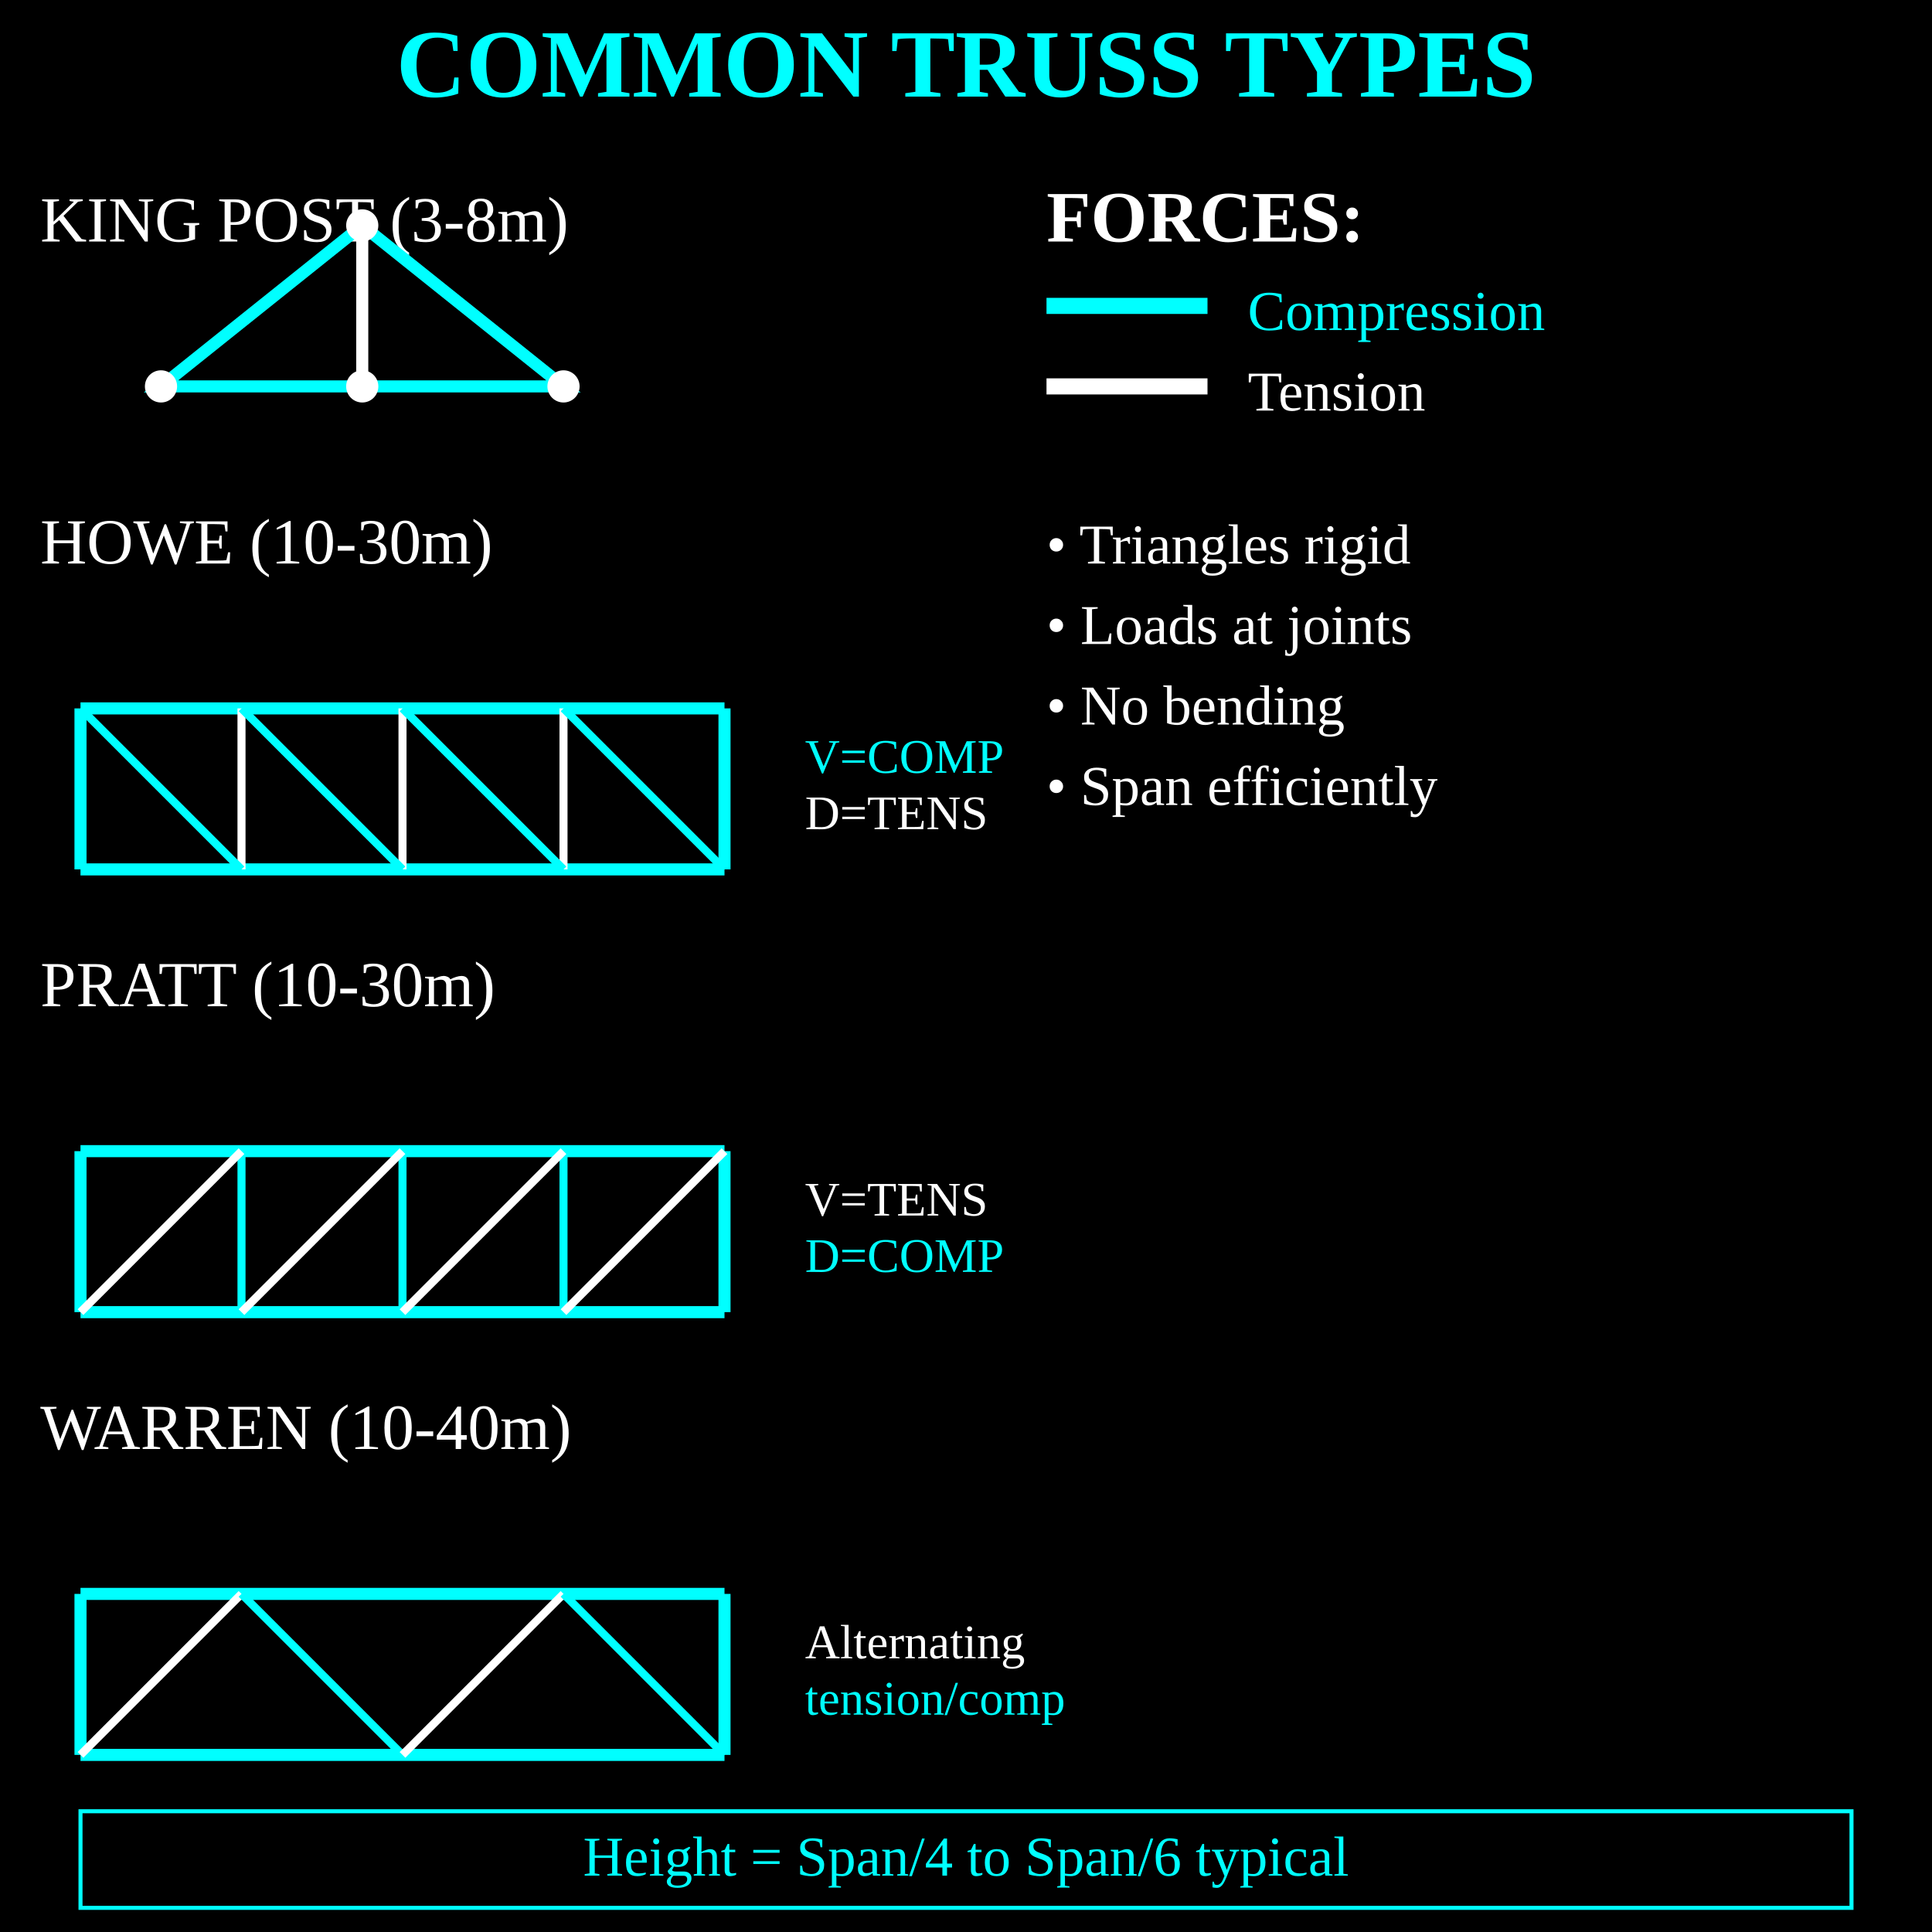
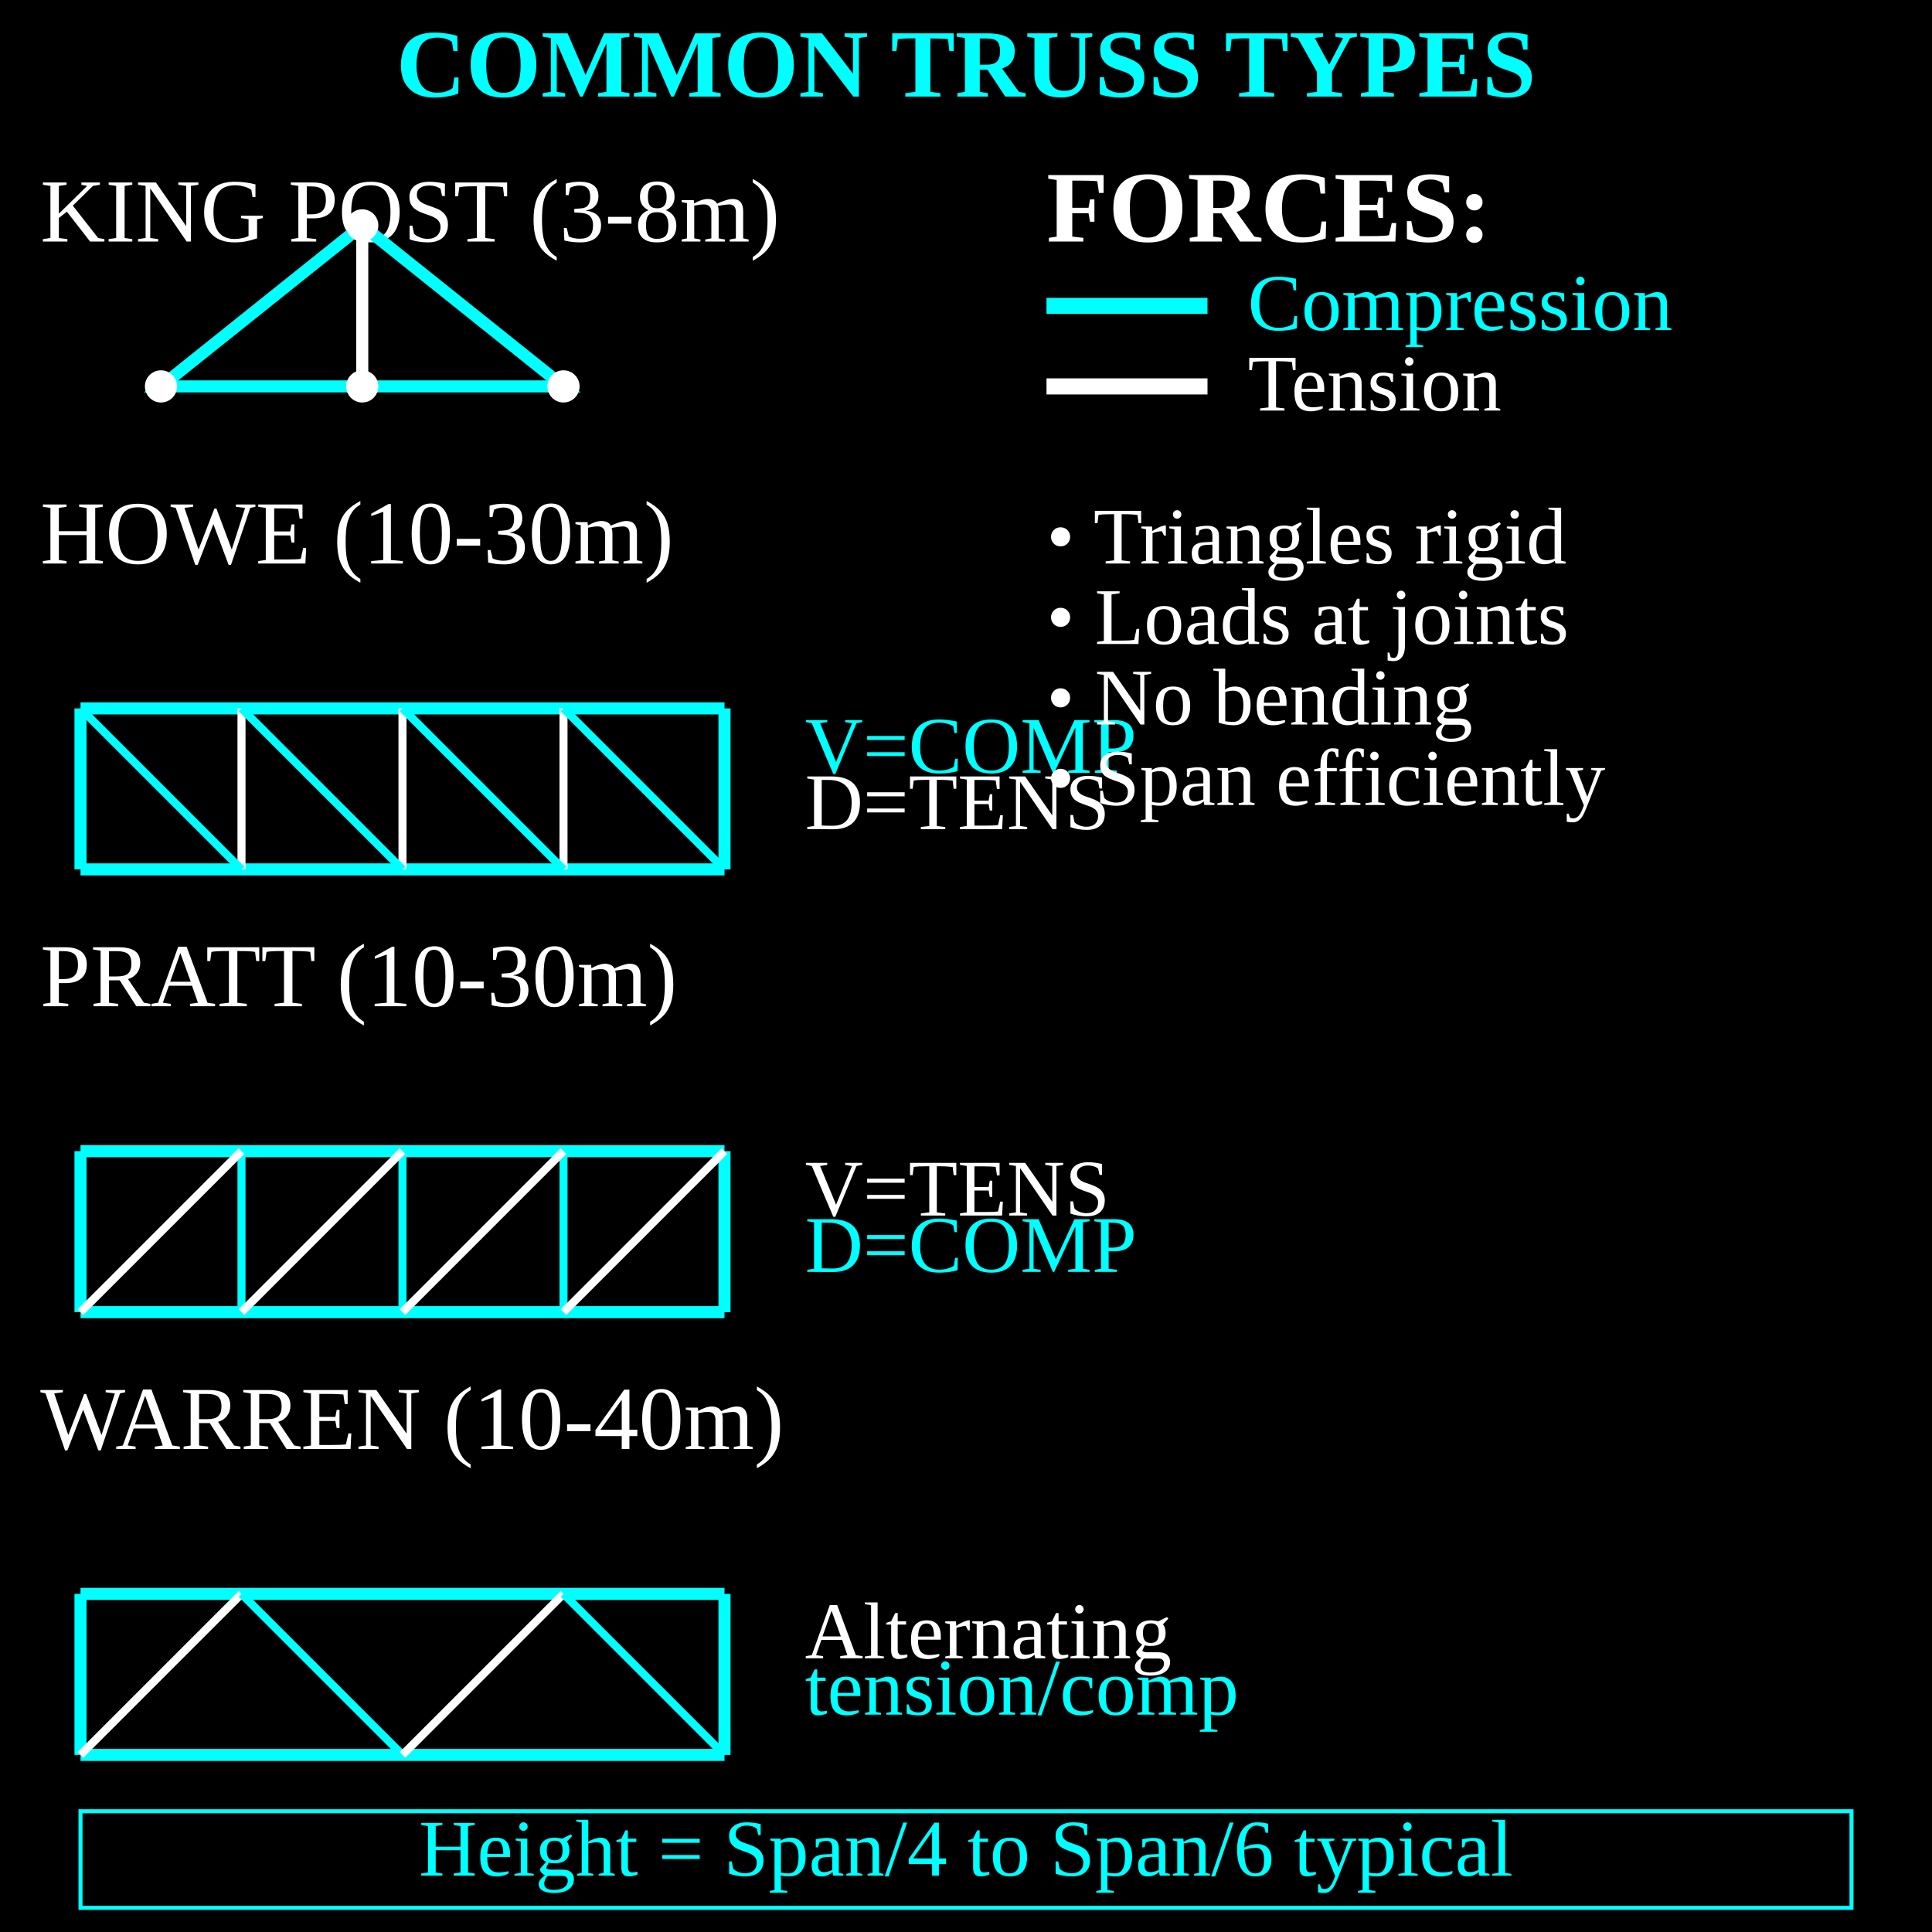
<svg xmlns="http://www.w3.org/2000/svg" width="240" height="240">
  <rect width="240" height="240" fill="black" />
  <text x="120" y="12" fill="#00FFFF" text-anchor="middle" font-size="12" font-weight="bold">COMMON TRUSS TYPES</text>
-   <text x="5" y="30" fill="white" font-size="8">KING POST (3-8m)</text>
+   <text x="5" y="30" fill="white" font-size="11.2">KING POST (3-8m)</text>
  <polygon points="20,48 70,48 45,28" fill="none" stroke="#00FFFF" stroke-width="1.5" />
  <line x1="45" y1="28" x2="45" y2="48" stroke="white" stroke-width="1.5" />
  <circle cx="20" cy="48" r="2" fill="white" />
  <circle cx="70" cy="48" r="2" fill="white" />
  <circle cx="45" cy="28" r="2" fill="white" />
  <circle cx="45" cy="48" r="2" fill="white" />
-   <text x="5" y="70" fill="white" font-size="8">HOWE (10-30m)</text>
+   <text x="5" y="70" fill="white" font-size="11.2">HOWE (10-30m)</text>
  <line x1="10" y1="108" x2="90" y2="108" stroke="#00FFFF" stroke-width="1.5" />
  <line x1="10" y1="88" x2="90" y2="88" stroke="#00FFFF" stroke-width="1.5" />
  <line x1="10" y1="108" x2="10" y2="88" stroke="#00FFFF" stroke-width="1.5" />
  <line x1="90" y1="108" x2="90" y2="88" stroke="#00FFFF" stroke-width="1.5" />
  <line x1="30" y1="88" x2="30" y2="108" stroke="white" stroke-width="1" />
  <line x1="50" y1="88" x2="50" y2="108" stroke="white" stroke-width="1" />
  <line x1="70" y1="88" x2="70" y2="108" stroke="white" stroke-width="1" />
  <line x1="30" y1="108" x2="10" y2="88" stroke="cyan" stroke-width="1" />
  <line x1="50" y1="108" x2="30" y2="88" stroke="cyan" stroke-width="1" />
  <line x1="70" y1="108" x2="50" y2="88" stroke="cyan" stroke-width="1" />
  <line x1="90" y1="108" x2="70" y2="88" stroke="cyan" stroke-width="1" />
-   <text x="100" y="96" fill="cyan" font-size="6">V=COMP</text>
-   <text x="100" y="103" fill="white" font-size="6">D=TENS</text>
-   <text x="5" y="125" fill="white" font-size="8">PRATT (10-30m)</text>
+   <text x="100" y="96" fill="cyan" font-size="10.0">V=COMP</text>
+   <text x="100" y="103" fill="white" font-size="10.0">D=TENS</text>
+   <text x="5" y="125" fill="white" font-size="11.2">PRATT (10-30m)</text>
  <line x1="10" y1="163" x2="90" y2="163" stroke="#00FFFF" stroke-width="1.5" />
  <line x1="10" y1="143" x2="90" y2="143" stroke="#00FFFF" stroke-width="1.5" />
  <line x1="10" y1="163" x2="10" y2="143" stroke="#00FFFF" stroke-width="1.5" />
  <line x1="90" y1="163" x2="90" y2="143" stroke="#00FFFF" stroke-width="1.5" />
  <line x1="30" y1="143" x2="30" y2="163" stroke="cyan" stroke-width="1" />
  <line x1="50" y1="143" x2="50" y2="163" stroke="cyan" stroke-width="1" />
  <line x1="70" y1="143" x2="70" y2="163" stroke="cyan" stroke-width="1" />
  <line x1="10" y1="163" x2="30" y2="143" stroke="white" stroke-width="1" />
  <line x1="30" y1="163" x2="50" y2="143" stroke="white" stroke-width="1" />
  <line x1="50" y1="163" x2="70" y2="143" stroke="white" stroke-width="1" />
  <line x1="70" y1="163" x2="90" y2="143" stroke="white" stroke-width="1" />
-   <text x="100" y="151" fill="white" font-size="6">V=TENS</text>
-   <text x="100" y="158" fill="cyan" font-size="6">D=COMP</text>
-   <text x="5" y="180" fill="white" font-size="8">WARREN (10-40m)</text>
+   <text x="100" y="151" fill="white" font-size="10.0">V=TENS</text>
+   <text x="100" y="158" fill="cyan" font-size="10.0">D=COMP</text>
+   <text x="5" y="180" fill="white" font-size="11.2">WARREN (10-40m)</text>
  <line x1="10" y1="218" x2="90" y2="218" stroke="#00FFFF" stroke-width="1.5" />
  <line x1="10" y1="198" x2="90" y2="198" stroke="#00FFFF" stroke-width="1.5" />
  <line x1="10" y1="218" x2="10" y2="198" stroke="#00FFFF" stroke-width="1.5" />
  <line x1="90" y1="218" x2="90" y2="198" stroke="#00FFFF" stroke-width="1.5" />
  <line x1="10" y1="218" x2="30" y2="198" stroke="white" stroke-width="1" />
  <line x1="30" y1="198" x2="50" y2="218" stroke="cyan" stroke-width="1" />
  <line x1="50" y1="218" x2="70" y2="198" stroke="white" stroke-width="1" />
  <line x1="70" y1="198" x2="90" y2="218" stroke="cyan" stroke-width="1" />
-   <text x="100" y="206" fill="white" font-size="6">Alternating</text>
-   <text x="100" y="213" fill="cyan" font-size="6">tension/comp</text>
-   <text x="130" y="30" fill="white" font-size="9" font-weight="bold">FORCES:</text>
+   <text x="100" y="206" fill="white" font-size="10.0">Alternating</text>
+   <text x="100" y="213" fill="cyan" font-size="10.0">tension/comp</text>
+   <text x="130" y="30" fill="white" font-size="12.6" font-weight="bold">FORCES:</text>
  <line x1="130" y1="38" x2="150" y2="38" stroke="#00FFFF" stroke-width="2" />
-   <text x="155" y="41" fill="#00FFFF" font-size="7">Compression</text>
+   <text x="155" y="41" fill="#00FFFF" font-size="10.0">Compression</text>
  <line x1="130" y1="48" x2="150" y2="48" stroke="white" stroke-width="2" />
-   <text x="155" y="51" fill="white" font-size="7">Tension</text>
-   <text x="130" y="70" fill="white" font-size="7">• Triangles rigid</text>
-   <text x="130" y="80" fill="white" font-size="7">• Loads at joints</text>
-   <text x="130" y="90" fill="white" font-size="7">• No bending</text>
-   <text x="130" y="100" fill="white" font-size="7">• Span efficiently</text>
+   <text x="155" y="51" fill="white" font-size="10.0">Tension</text>
+   <text x="130" y="70" fill="white" font-size="10.0">• Triangles rigid</text>
+   <text x="130" y="80" fill="white" font-size="10.0">• Loads at joints</text>
+   <text x="130" y="90" fill="white" font-size="10.0">• No bending</text>
+   <text x="130" y="100" fill="white" font-size="10.0">• Span efficiently</text>
  <rect x="10" y="225" width="220" height="12" fill="none" stroke="#00FFFF" stroke-width="0.5" />
-   <text x="120" y="233" fill="#00FFFF" text-anchor="middle" font-size="7">Height = Span/4 to Span/6 typical</text>
+   <text x="120" y="233" fill="#00FFFF" text-anchor="middle" font-size="10.0">Height = Span/4 to Span/6 typical</text>
</svg>
